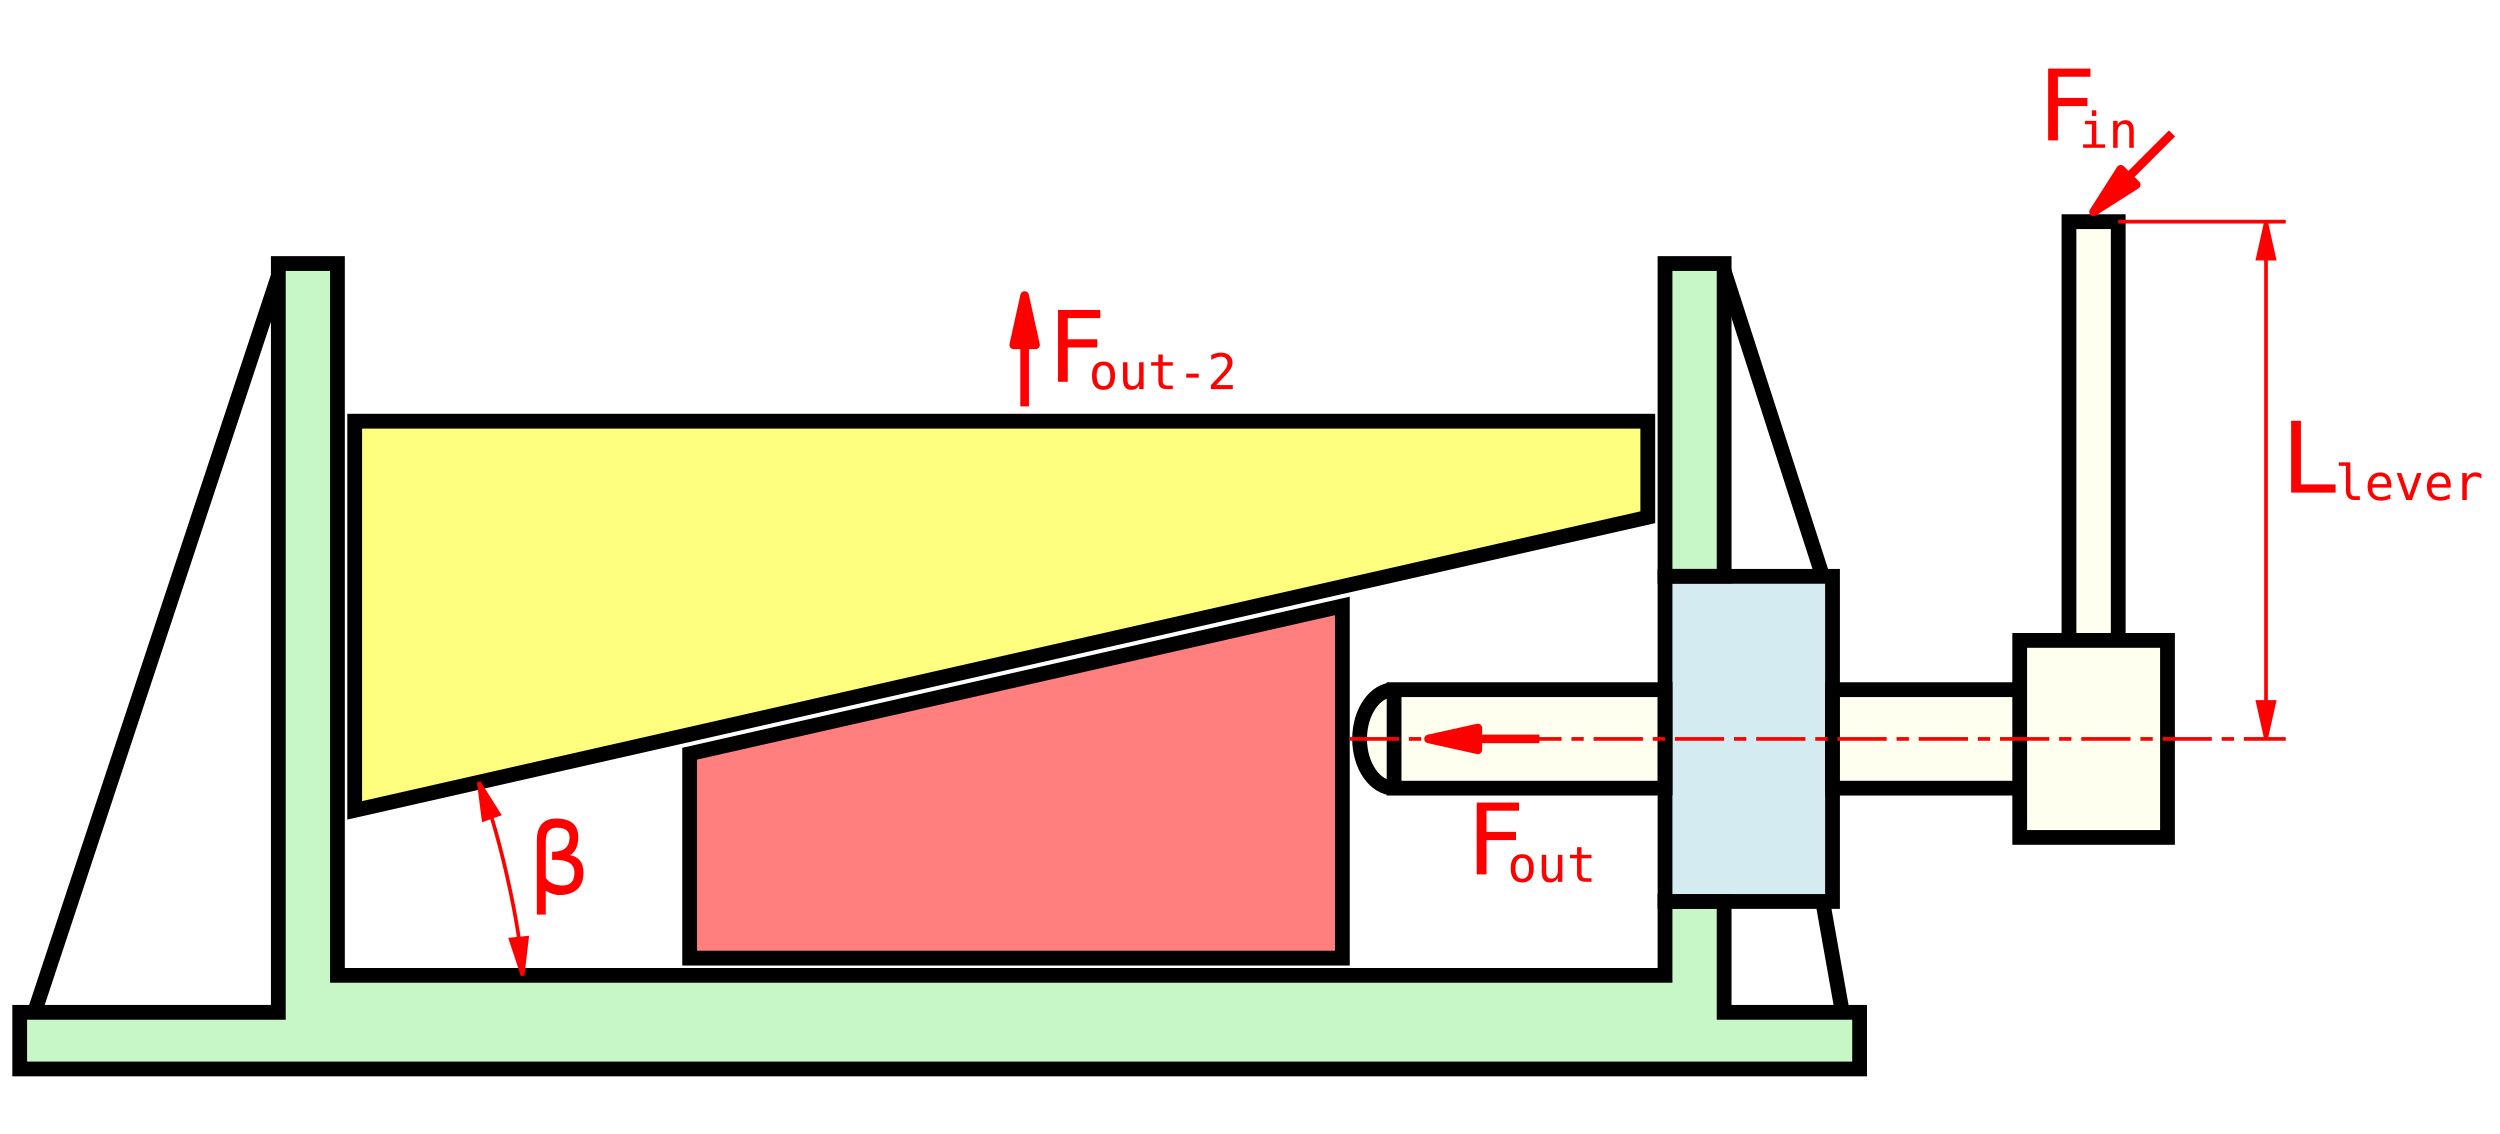
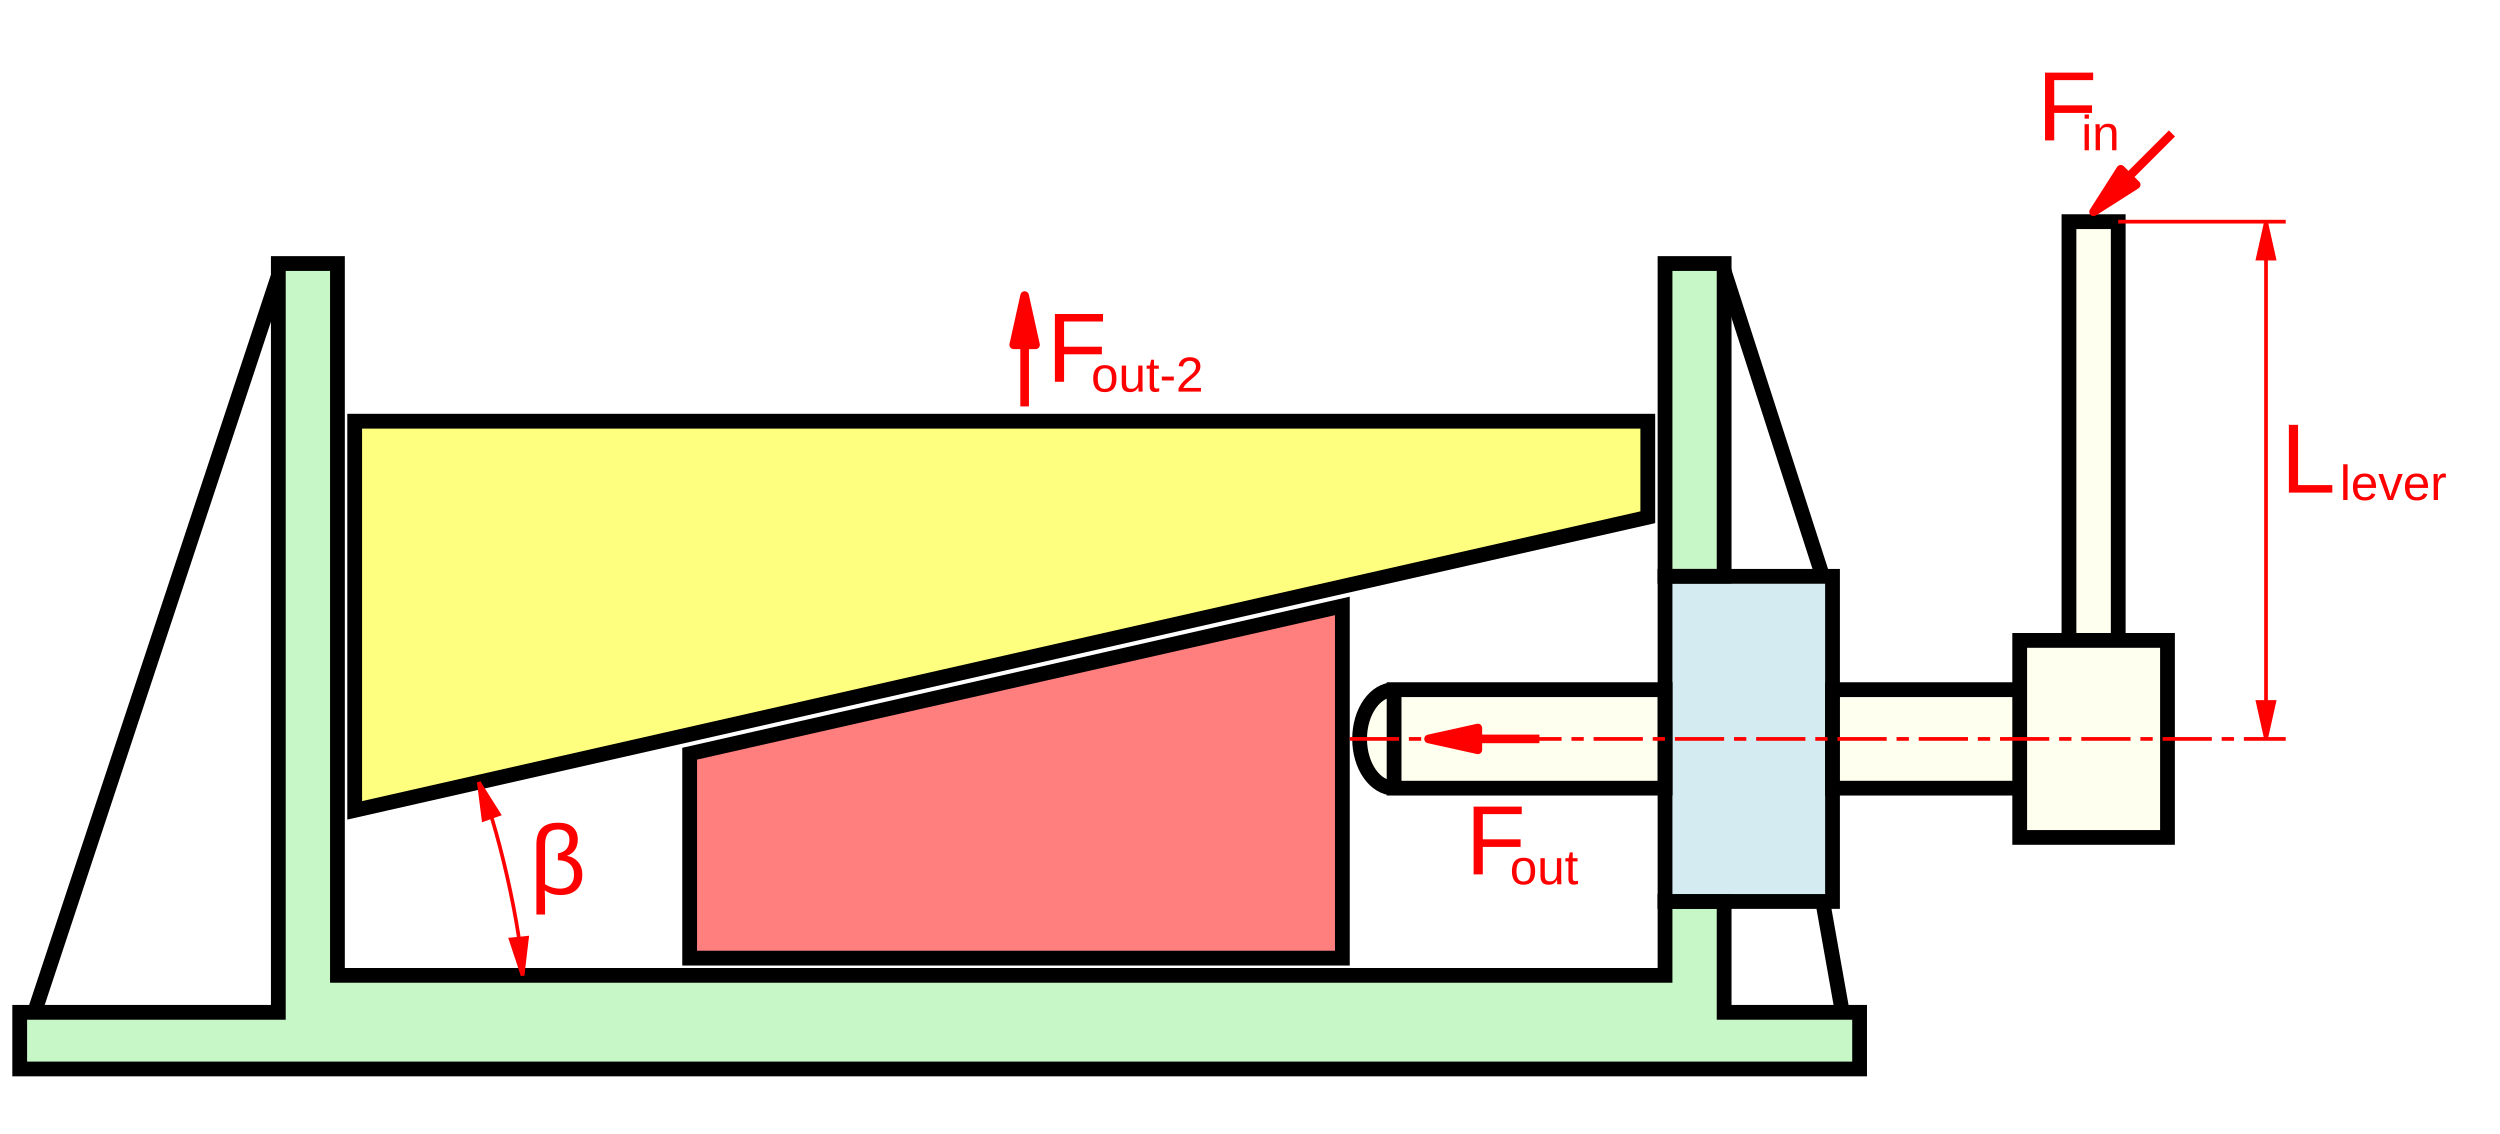
<svg xmlns="http://www.w3.org/2000/svg" version="1.1" baseProfile="full" height="460px" width="1015px">
-   <g fill-opacity="0.5" fill="lightblue" stroke-opacity="0.7" stroke="lightgreen" stroke-width="6" id="g12">
+   <g stroke-width="6" fill-opacity="0.5">
    <path stroke="black" stroke-opacity="1.0" fill="lightgreen" d="M 8,434 h747 v-23 h-55 v-45 h-24 v30 h-539 V107 H113 V411 H8 z    M 676,234 V107 H700 V234 z    M 14,411 L113,112 " id="path2" />
    <path stroke="black" stroke-opacity="1.0" fill="lightblue" d="M 676,366 h68 v-132 h-68 z    M 740,234 L700,110    M 740,366 L748,411 " id="path4" />
    <path stroke="black" stroke-opacity="1.0" fill="yellow" d="M 144,171 h525 v39 l-525,119 z " id="path6" />
    <path stroke="black" stroke-opacity="1.0" fill="red" d="M 280,389 h265 v-143 l-265,60 z " id="path8" />
    <path stroke="black" stroke-opacity="1.0" fill="lightyellow" d="M 820,260 h60 v80 h-60 z     M 820,280 h-76 v40 h76 z     M 676,280 h-110 v40 h110 z    M 566,280 A7,10 0 1 0 566,320    M 840,260 v-170 h20 v170 z " id="path10" />
    <path stroke-dasharray="20,4,5,4" stroke-width="1.5" stroke="red" stroke-opacity="1.0" d="M 548,300 h380 " id="path12" />
  </g>
  <path stroke-width="1.5" stroke="red" stroke-opacity="1.0" fill="red" fill-opacity="1.0" d="M 860,90 h68    M 920,90 l-3.35,15 l6.7,0 z    m 0,210 l-3.35,-15 l6.7,0 z    m 0,-15 v-180     " id="path14" />
  <path stroke-width="1.5" stroke="red" stroke-opacity="1.0" fill="none" d="M 194.39,317.58 A 5,45 -12.7 0 1 212.17,396" id="path16" />
  <path stroke-width="1.5" stroke="red" stroke-opacity="1.0" fill="red" d="M 194.39,317.58  l 1.93,15.24  l 6.26,-2.24 z    M 212.17,396  l -4.83,-14.58  l 6.62,-0.68 z    " id="path18" />
  <path stroke-width="3.5" stroke="red" stroke-opacity="1.0" fill="red" fill-opacity="1.0" stroke-linejoin="round" d="M 850,86 l17.28,-11 l-6.27,-6.27 Z    m 14.14,-14.14 l17.68,-17.68     M 416,120 l-4.43,20 l8.86,0 Z    m 0,20 v25         M 580,300 l20,-4.43 v8.86 Z    m 20,0 h25       " id="path20" />
-   <g font-family="monospace" fill="red">
-     <text x="926" y="200" style="font-size:40">L</text>
-     <text x="948" y="203" style="font-size:20">lever</text>
-     <text x="827" y="57" style="font-size:40">F</text>
-     <text x="844" y="60" style="font-size:20">in</text>
-     <text x="595" y="355" style="font-size:40">F</text>
-     <text x="612" y="358" style="font-size:20">out</text>
-     <text x="425" y="155" style="font-size:40">F</text>
-     <text x="442" y="158" style="font-size:20">out-2</text>
-     <text x="215" y="363" style="font-size:40">β</text>
+   <g font-family="Arial" fill="red">
+     <text x="926" y="200" font-size="40">L</text>
+     <text x="950" y="203" font-size="20">lever</text>
+     <text x="827" y="57" font-size="40">F</text>
+     <text x="845" y="61" font-size="20">in</text>
+     <text x="595" y="355" font-size="40">F</text>
+     <text x="613" y="359" font-size="20">out</text>
+     <text x="425" y="155" font-size="40">F</text>
+     <text x="443" y="159" font-size="20">out-2</text>
+     <text x="215" y="363" font-size="40">β</text>
  </g>
</svg>
